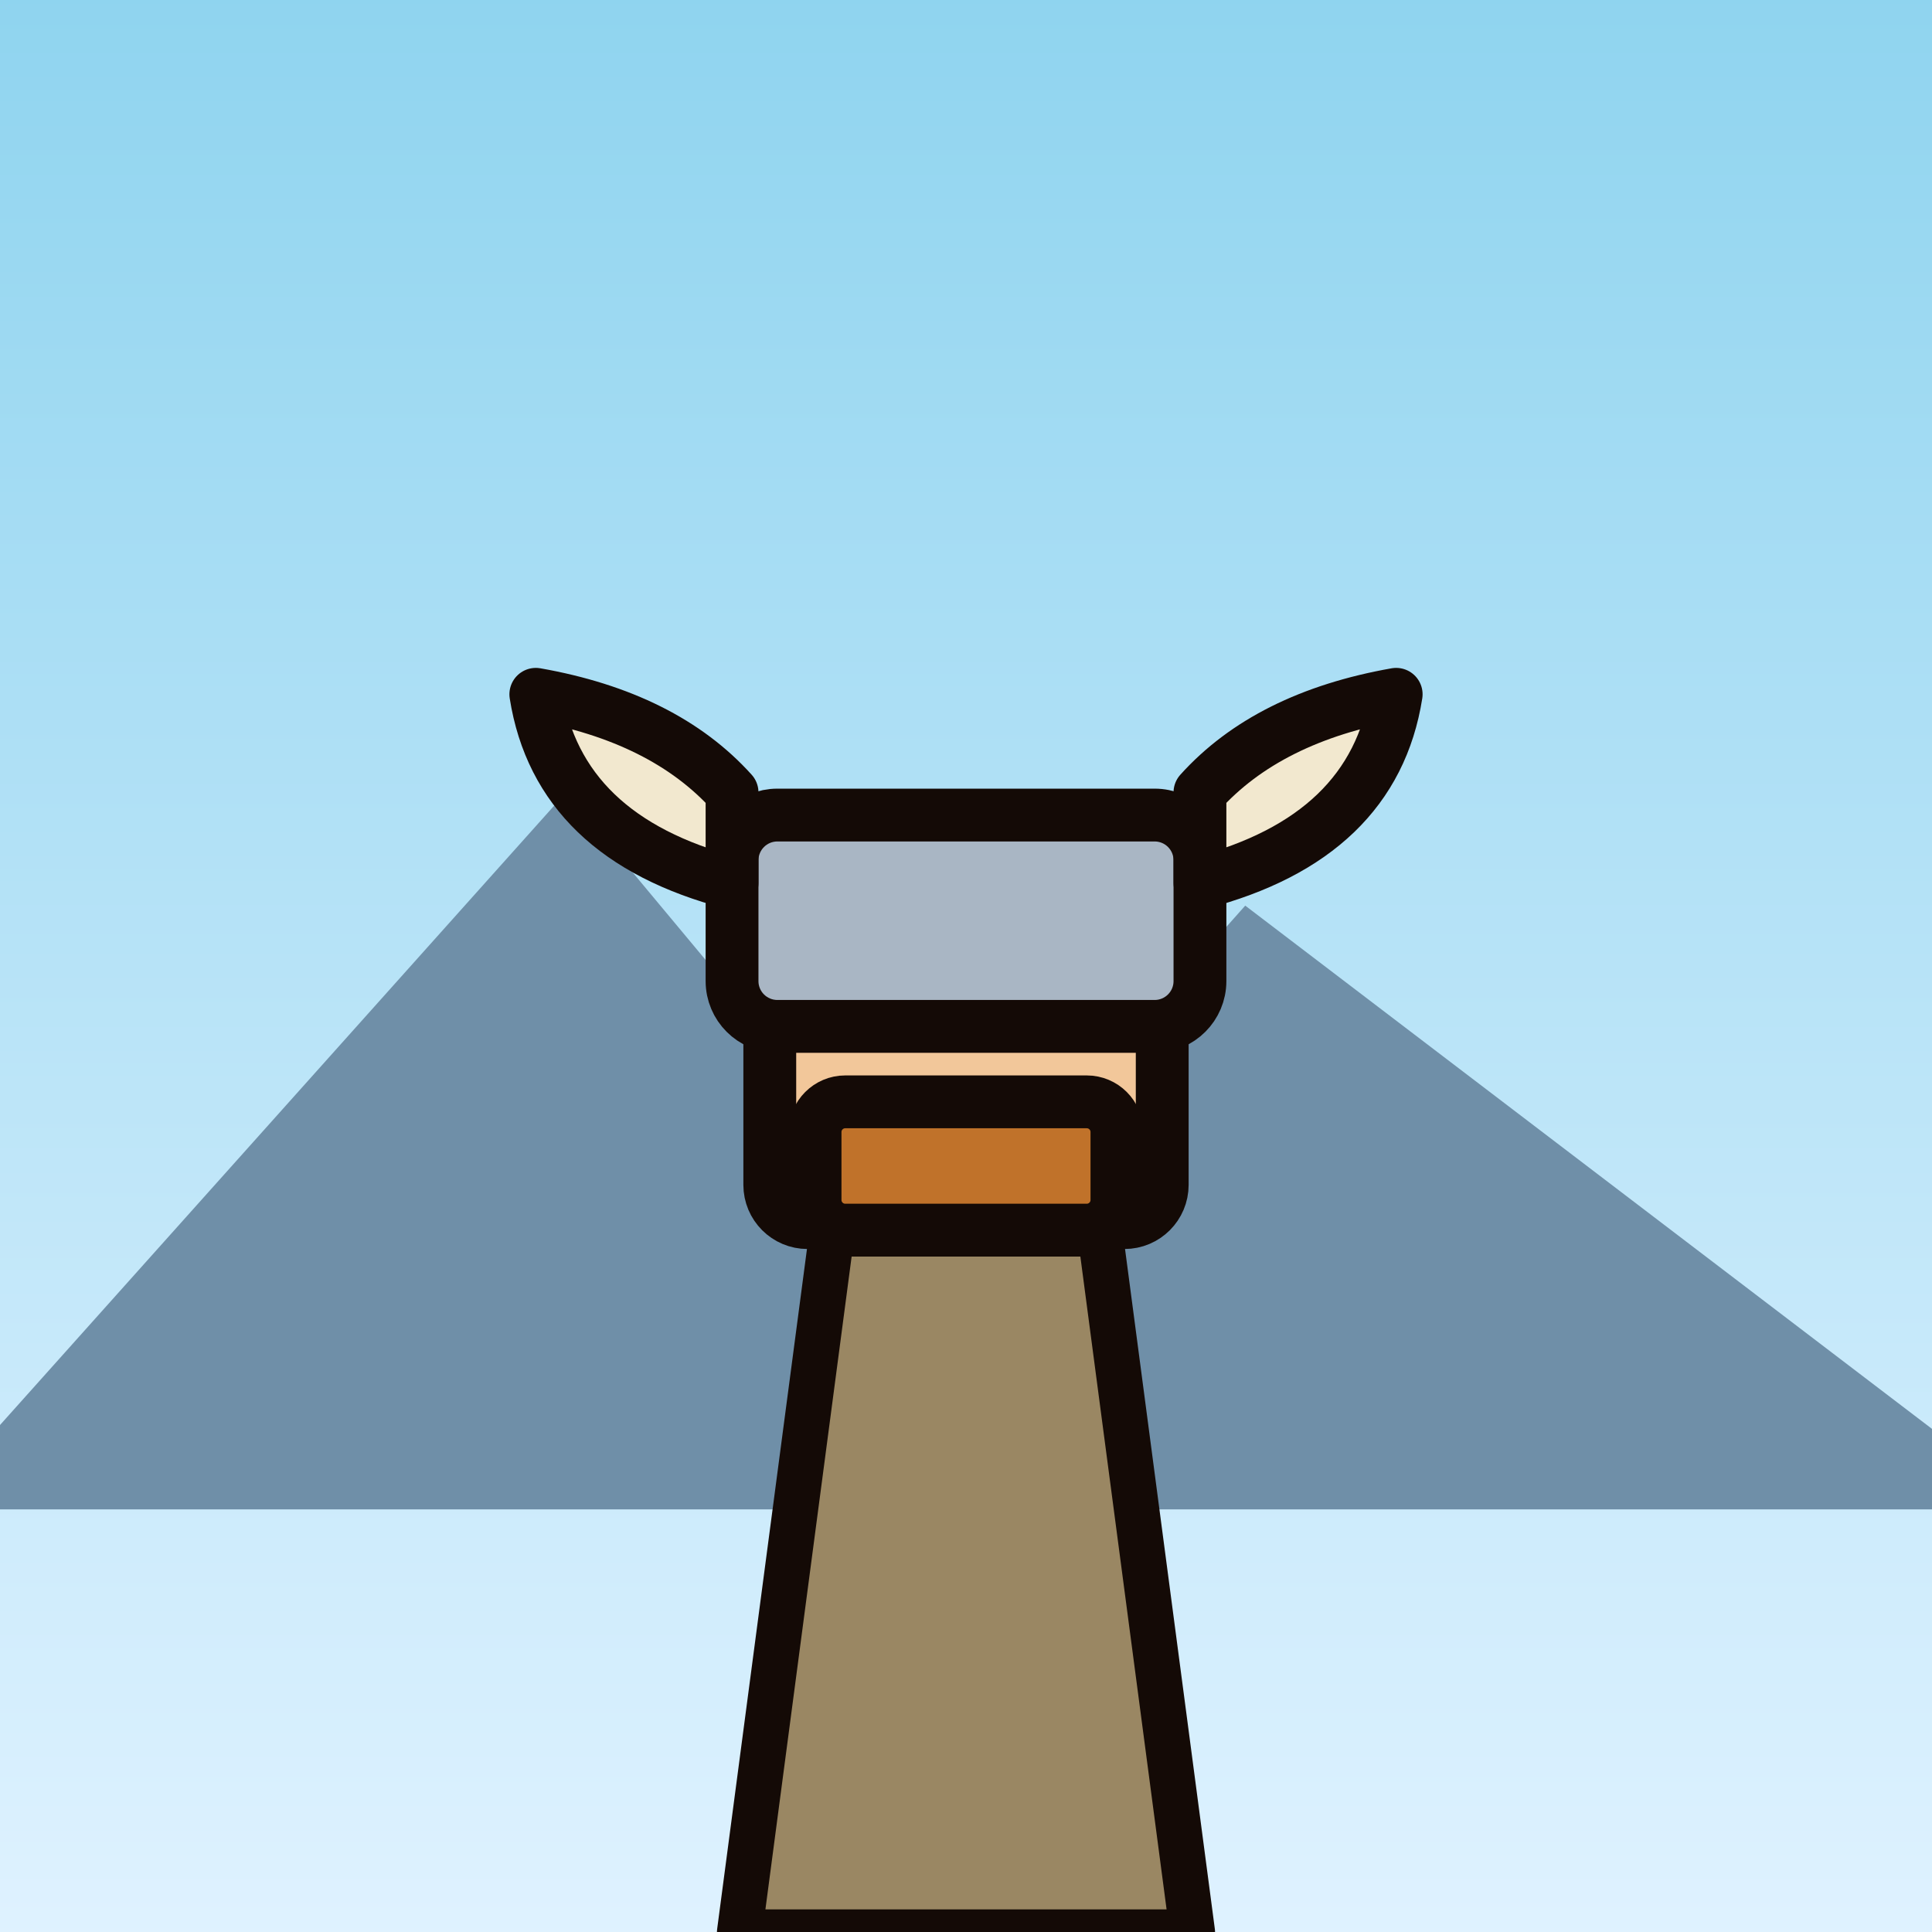
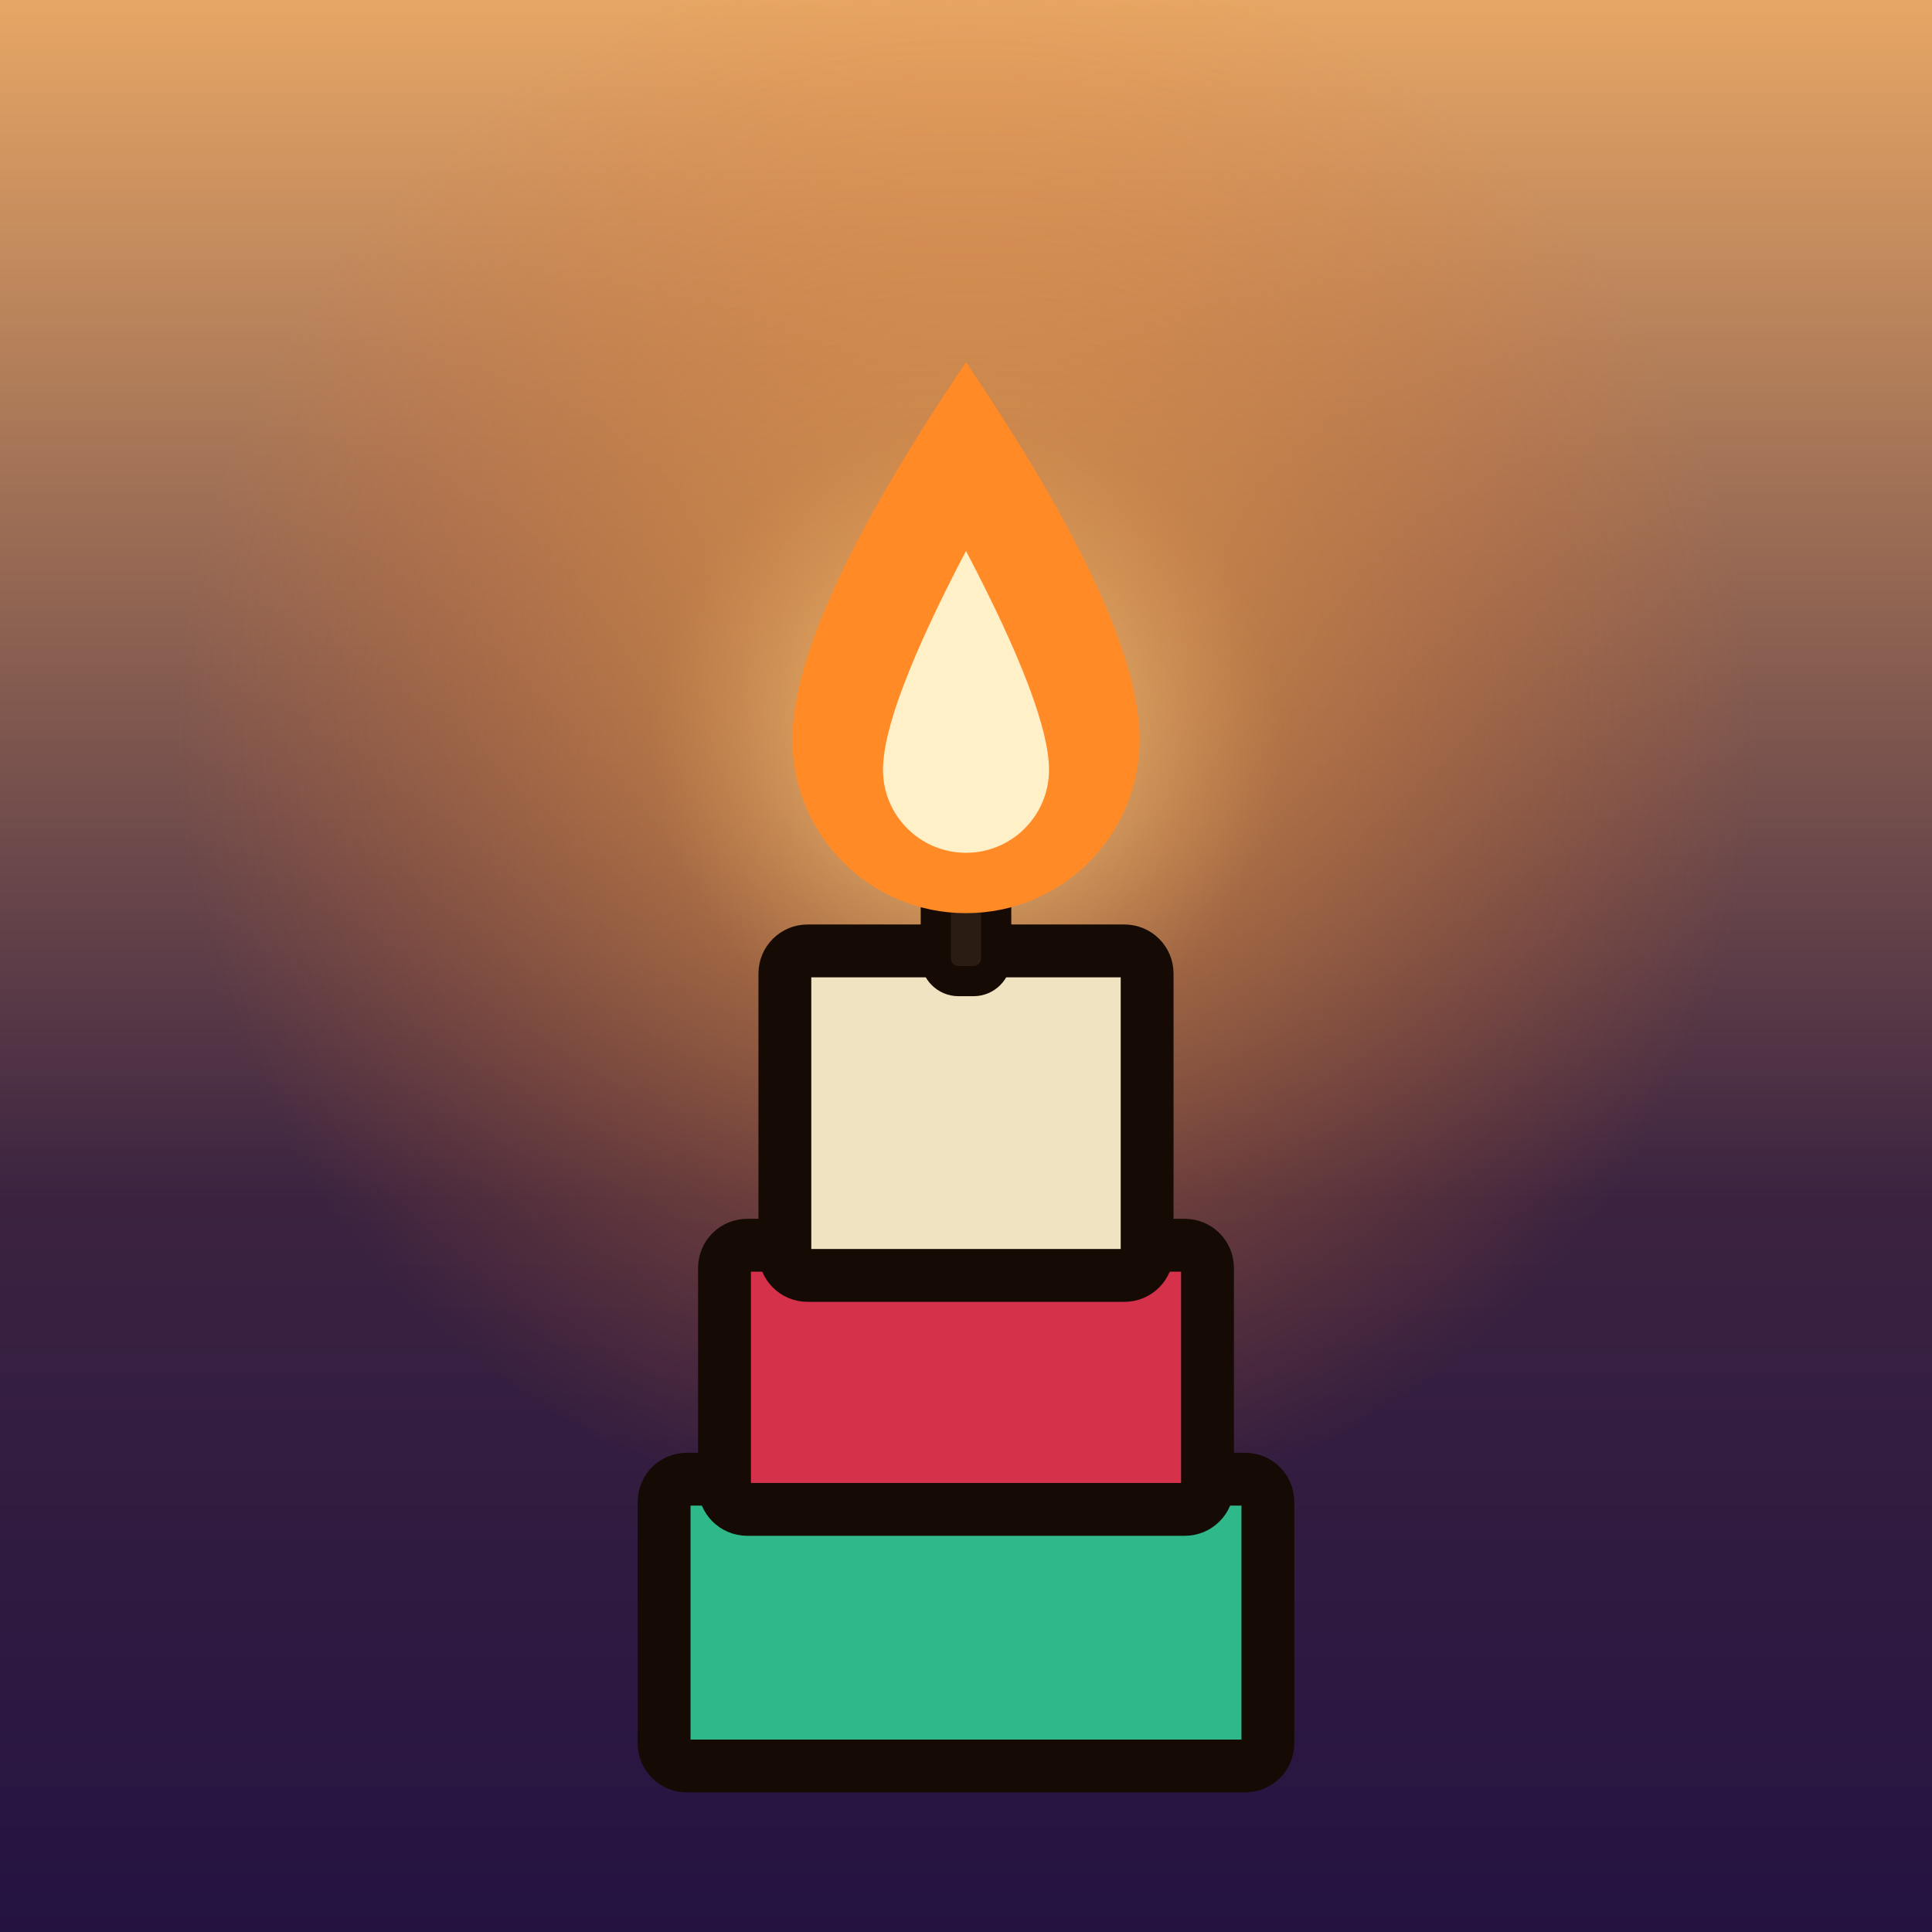
<svg xmlns="http://www.w3.org/2000/svg" viewBox="0 0 512 512">
  <defs>
-     <linearGradient id="sky" x1="0" y1="0" x2="0" y2="1">
-       <stop offset="0" stop-color="#8fd4ef" />
-       <stop offset="1" stop-color="#dff2ff" />
+     <linearGradient id="room" x1="0" y1="0" x2="0" y2="1">
+       <stop offset="0" stop-color="#e8a765" />
+       <stop offset="0.62" stop-color="#3b2340" />
+       <stop offset="1" stop-color="#241241" />
    </linearGradient>
+     <radialGradient id="glow" cx="0.5" cy="0.5" r="0.5">
+       <stop offset="0" stop-color="#ffd68c" stop-opacity="0.95" />
+       <stop offset="0.4" stop-color="#ffa03c" stop-opacity="0.4" />
+       <stop offset="1" stop-color="#ff7a1e" stop-opacity="0" />
+     </radialGradient>
  </defs>
-   <rect width="512" height="512" fill="url(#sky)" />
-   <path d="M-20 400 L150 210 L250 330 L330 240 L540 400 Z" fill="#6f8fa8" />
-   <path d="M196 512 L316 512 L288 300 L224 300 Z" fill="#9a8763" stroke="#140a06" stroke-width="12" stroke-linejoin="round" />
-   <g transform="translate(256 268)">
-     <rect x="-52" y="-6" width="104" height="62" rx="10" fill="#f2c79a" stroke="#140a06" stroke-width="14" />
-     <rect x="-62" y="-52" width="124" height="56" rx="12" fill="#a9b6c4" stroke="#140a06" stroke-width="14" />
-     <path d="M-62 -34 q-46 -12 -52 -50 q34 6 52 26 Z" fill="#f2e8cf" stroke="#140a06" stroke-width="14" stroke-linejoin="round" />
-     <path d="M62 -34 q46 -12 52 -50 q-34 6 -52 26 Z" fill="#f2e8cf" stroke="#140a06" stroke-width="14" stroke-linejoin="round" />
-     <rect x="-40" y="24" width="80" height="34" rx="8" fill="#c0722a" stroke="#140a06" stroke-width="14" />
+   <rect width="512" height="512" fill="url(#room)" />
+   <circle cx="256" cy="196" r="210" fill="url(#glow)" />
+   <g stroke="#150a04" stroke-width="14" stroke-linejoin="round">
+     <rect x="176" y="392" width="160" height="76" rx="6" fill="#2fb98a" />
+     <rect x="192" y="330" width="128" height="70" rx="6" fill="#d6314a" />
+     <rect x="208" y="252" width="96" height="86" rx="6" fill="#f0e3c2" />
  </g>
+   <rect x="248" y="212" width="16" height="48" rx="6" fill="#2a1c12" stroke="#150a04" stroke-width="8" />
+   <path d="M256 96 q46 68 46 100 a46 46 0 0 1 -92 0 q0 -32 46 -100 Z" fill="#ff8a26" />
+   <path d="M256 146 q22 42 22 58 a22 22 0 0 1 -44 0 q0 -16 22 -58 Z" fill="#fff0c8" />
</svg>
